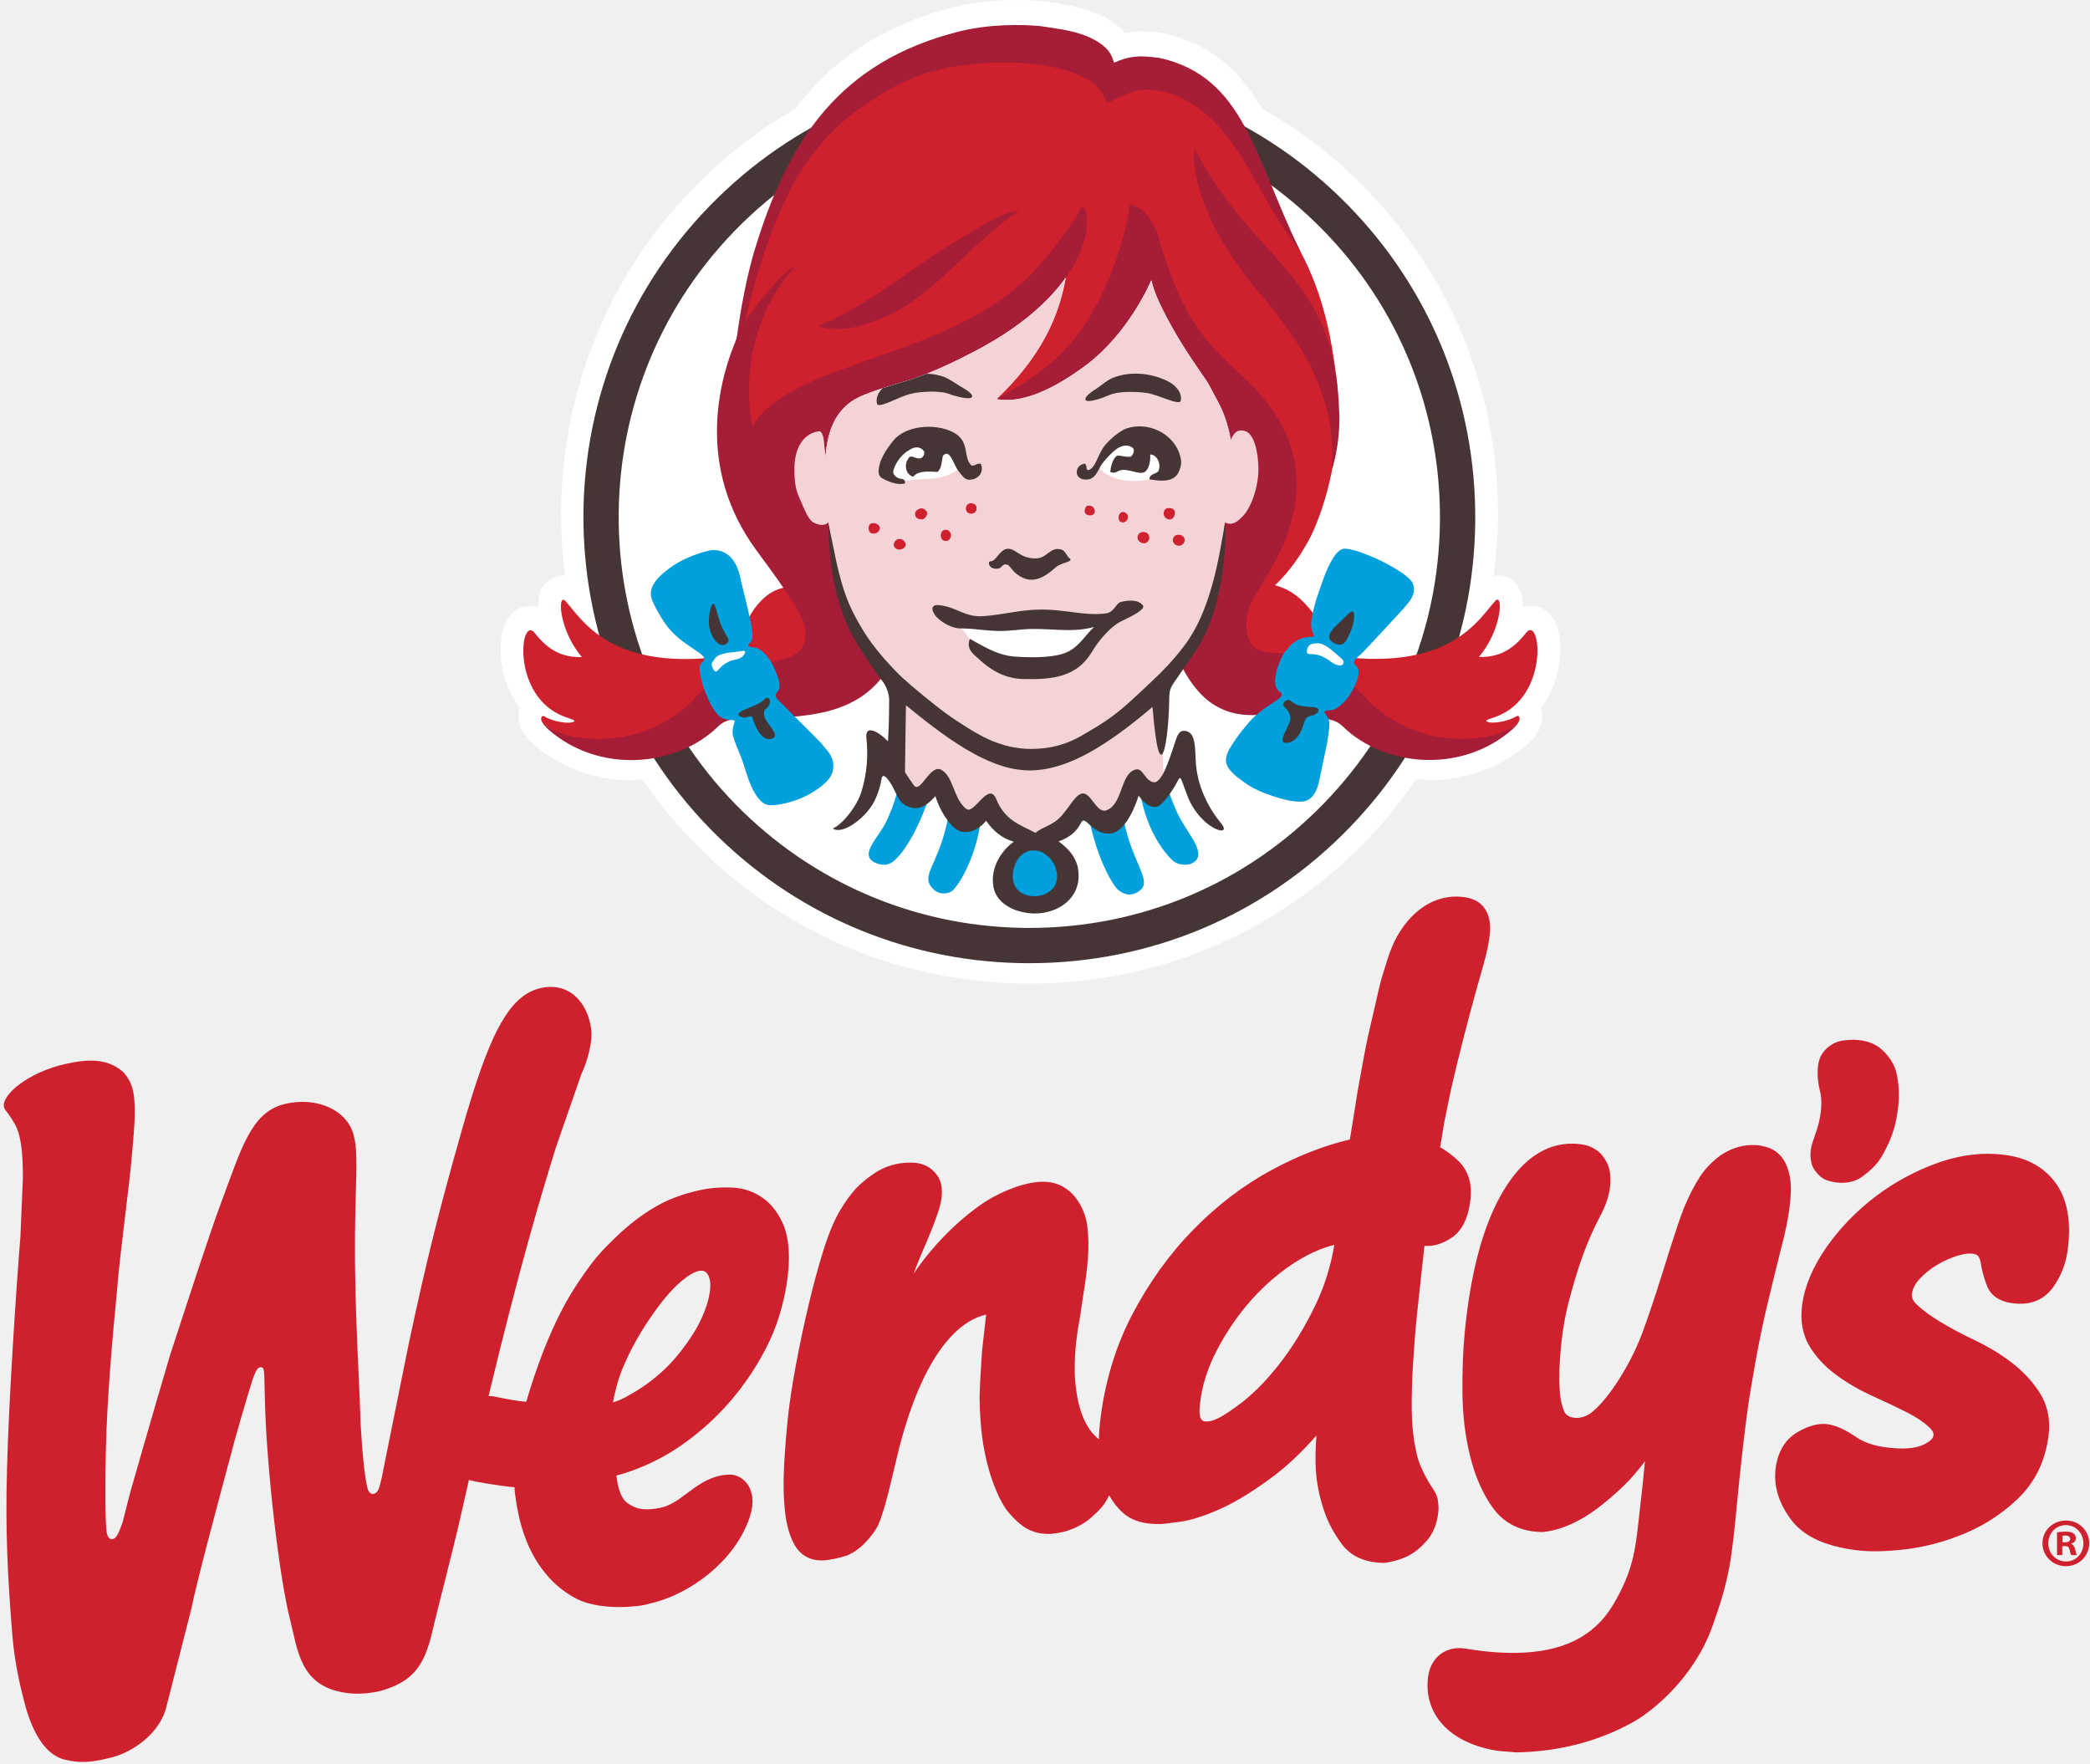
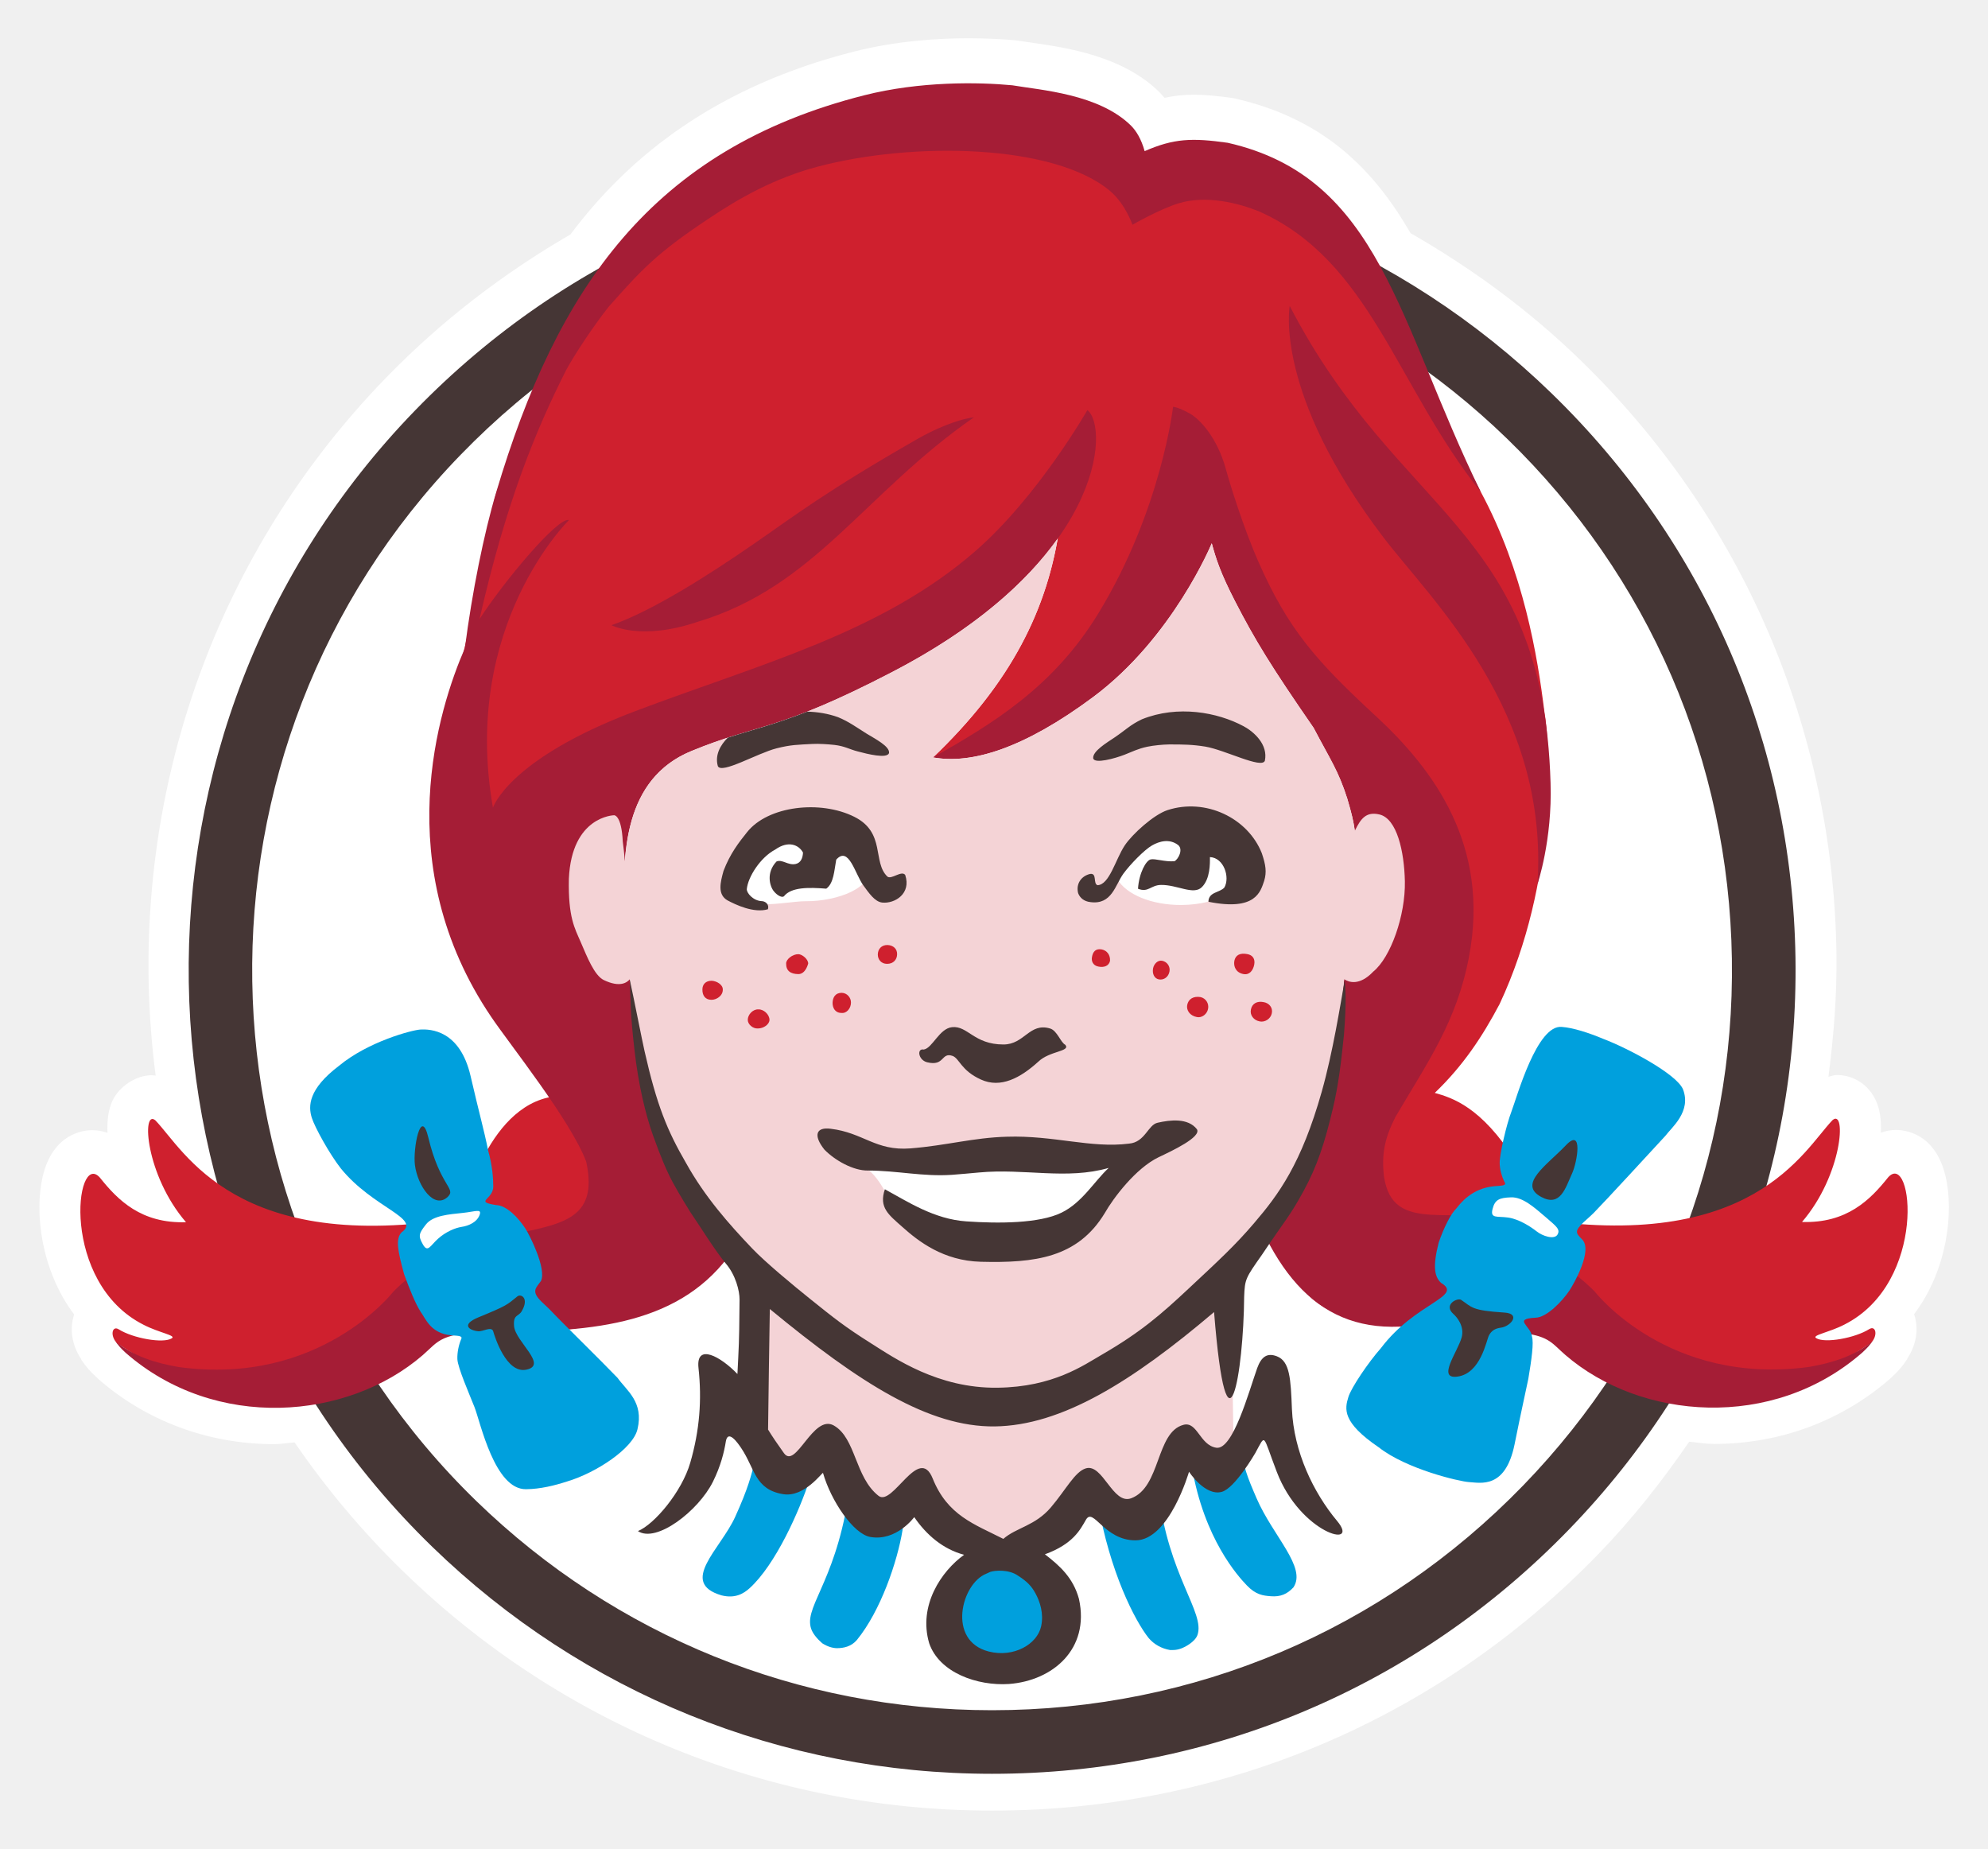
- <svg xmlns="http://www.w3.org/2000/svg" xmlns:xlink="http://www.w3.org/1999/xlink" enable-background="new 0 0 100.813 85.126" height="290.474" viewBox="0 0 100.813 85.126" width="344.265">
+ <svg xmlns="http://www.w3.org/2000/svg" xmlns:xlink="http://www.w3.org/1999/xlink" enable-background="new 0 0 100.813 85.126" height="49.531" viewBox="23.07 -1.024 53.262 49.531" width="53.262">
  <linearGradient id="a">
    <stop offset="0" stop-color="#cf202e" />
    <stop offset="1" stop-color="#cf202e" />
  </linearGradient>
  <radialGradient id="b" cx="49.992" cy="64.166" gradientUnits="userSpaceOnUse" r="38.217" xlink:href="#a" />
  <radialGradient id="c" cx="99.685" cy="74.501" gradientUnits="userSpaceOnUse" r="1.115" xlink:href="#a" />
-   <path d="m63.48 62.959c-.537 1.12-1.149 2.116-1.821 2.961-.668.845-1.358 1.519-2.051 2.005-.603.429-1.108.757-1.522.683-.267-.067-.232-.538-.199-.84.094-.868.371-1.747.826-2.61.46-.884 1.03-1.709 1.692-2.451.672-.738 1.404-1.356 2.175-1.834.606-.375 1.207-.638 1.793-.779-.165 1.001-.466 1.964-.893 2.865m7.233-19.643c-1.734-.275-2.985 1.045-3.534 2.344-.194.456-.25.691-.438 1.278-.187.58-.259 1.017-.403 1.614-.101.429-.258 1.097-.322 1.391-.119.541-.133.625-.285 1.444-.151.812-.25 1.354-.358 2.073-.083.546-.167.998-.25 1.545-1.244.293-2.518.791-3.785 1.479-1.367.739-2.641 1.713-3.787 2.89-1.149 1.175-2.144 2.563-2.954 4.12-.818 1.578-1.336 3.341-1.543 5.241-.025.233-.042.482-.05.742-.162-.139-.319-.292-.446-.481-.243-.363-.417-.78-.535-1.287-.117-.496-.187-1.122-.182-1.613.004-.539.025-.886.063-1.242.044-.408.099-.789.169-1.14.04-.228.069-.437.097-.643.019-.135.036-.268.059-.398.247-1.52.357-2.539.206-3.576-.099-.687-.654-2.007-2.045-2.051-.108-.004-.222 0-.342.012-.935.089-2.031.601-2.702 1.067-.891.622-1.728 1.396-2.485 2.301-.322.383-.578.73-.789 1.056.135-.409.311-.817.483-1.215.108-.245.213-.488.308-.734l.035-.088c.229-.576.464-1.17.518-1.649.045-.431-.022-.782-.202-1.042-.148-.213-.333-.375-.557-.484-.215-.096-.434-.145-.65-.146-.152-.003-.286-.001-.377.007-.537.047-1.017.213-1.425.483-.357.232-.661.482-.941.772-.278.321-.519.651-.709.978-.297.475-.573 1.126-.844 1.987-.251.8-.492 1.692-.718 2.65-.221.926-.423 1.882-.603 2.843-.177.948-.306 1.783-.382 2.476-.091.852-.157 1.678-.197 2.458-.043.811-.027 1.549.044 2.19.077.683.242 1.239.492 1.655.314.517.828.756 1.493.689l.032-.004c.125-.016.556-.078.959-.218.373-.13.94-.534 1.42-1.286.276-.431.558-1.565.897-3.003.079-.331.151-.634.211-.875 1.328-5.18 3.254-6.267 4.206-6.466-.065.585-.133 1.17-.198 1.752-.046.764-.101 1.441-.118 2.243.022 1.521.172 2.389.357 3.142.209.861.599 1.9 1.071 2.444.557.638 1.095 1.056 2.063.999l.015-.001.009-.001c.421-.059.635-.095 1.087-.284.461-.22.675-.381 1.075-.766.286-.277.459-.544.578-.809.176.32.398.608.671.852.426.382 1.038.561 1.816.535l.053-.002c.088-.005.274-.025.877-.106.549-.074 1.217-.291 1.99-.64.754-.343 1.615-.876 2.56-1.586.661-.499 1.346-1.15 2.037-1.936-.068 1.104-.123 2.153.36 3.597.198.595.456 1.081.856 1.63.449.604 1.131.912 2.036.919h.007l.104-.008c.432-.071.789-.183 1.089-.341.307-.163.597-.4.862-.702.32-.365.51-.836.572-1.403.018-.17.009-.366-.029-.601-.039-.226-.153-.402-.273-.586-.05-.072-.101-.15-.153-.236-.299-.524-.489-.957-.576-1.325-.227-.959-.285-1.765-.242-3.316.02-.74.078-1.553.138-2.325.058-.758.144-1.533.233-2.354.058-.532.117-1.067.175-1.6.02-.192.038-.357.057-.501l.109.001c.399.006.816-.132 1.231-.416.489-.341.786-.96.882-1.84.081-.752-.105-1.363-.552-1.818-.276-.271-.583-.504-.913-.695.049-.285.096-.552.131-.799.049-.315.101-.589.153-.818.034-.158.066-.317.098-.477.027-.136.051-.273.08-.404.006-.028.552-2.568 1.64-6.352.177-.615.258-1.085.301-1.482.062-.581-.079-1.556-1.171-1.728m15.616 13.333c.088.352.105.786.053 1.323-.048.501-.144 1.06-.285 1.668-.006.024-.783 3.073-1.091 4.532-.244 1.163-.394 2.069-.571 3.121l-.011.067c-.169 1.028-.431 3.307-.584 4.917-.299 3.11-.369 3.849-1.223 6.246-.873 2.448-2.867 4.072-3.8 4.593-1.686.942-3.586 1.433-5.65 1.475h-.017l-.016-.003c-.097-.011-.209-.019-.327-.026-.222-.015-.477-.033-.721-.077-2.169-.389-3.42-1.765-3.186-3.547.123-.932.85-1.501 1.786-1.36.878.147 1.69.218 2.424.21 2.25-.025 3.794-.77 4.718-2.319.963-1.613 1.08-2.673 1.242-4.141.021-.189.043-.387.066-.592.091-.757.16-1.46.232-2.196-.364.482-.719.889-1.062 1.216-.695.661-1.333 1.167-1.901 1.504-.679.398-1.344.632-1.973.695h-.021-.022c-1.035-.023-1.833-.422-2.376-1.188-.477-.663-.844-1.498-1.087-2.485-.237-.962-.361-1.991-.369-3.065-.011-1.044.027-2.021.112-2.908.264-2.752.833-4.945 1.686-6.51.946-1.744 2.15-2.626 3.574-2.593.076 0 .184.012.387.034.258.036.481.122.678.256.218.139.394.346.538.631.149.299.199.667.155 1.123-.044.463-.217.972-.532 1.553-.283.54-.55 1.148-.791 1.809-.206.566-.414 1.248-.621 2.02-.208.755-.354 1.567-.433 2.416-.016.135-.039.431-.064.907-.026.383-.022.78.012 1.222.029.378.102.702.215.962.061.152.26.256.322.269.084.019.175.037.289.037.2-.001.405-.065.609-.194.156-.098.535-.423.981-1.024.313-.423.913-1.308 1.408-2.481.231-.549.528-1.445.842-2.395.352-1.069.972-3.166 1.328-4.046.23-.561.482-1.054.773-1.508.262-.408.693-.83 1.028-1.05.502-.332 1.058-.504 1.679-.472.143.008.293.042.49.091.265.07.496.212.687.422.185.196.325.478.42.861m1.089-.453c-.06-.25-.105-.561.017-.979.053-.187.228-.622.33-1.031.122-.538.171-1.077.039-1.578-.115-.442-.143-1.085-.02-1.451.188-.557.704-.855 1.07-.917.556-.094 1.108-.058 1.578.173.512.251.946.861 1.056 1.303.233.931.128 1.676.019 2.271-.126.71-.422 1.357-.741 1.888-.225.377-.603.705-.927.937-.397.285-1.05.394-1.737.143-.314-.115-.625-.529-.684-.759m11.425 13.166c-.165 1.192-.651 2.182-1.439 2.949-.735.714-1.593 1.282-2.543 1.689-.938.398-1.902.66-2.867.781-.872.106-1.634.13-2.262.068-.058-.004-.115-.013-.169-.02-1.519-.194-2.552-.676-3.155-1.49-.601-.811-.844-1.651-.726-2.501.14-1.007.667-1.496 1.085-1.728.508-.283.948-.404 1.345-.37l.046.006c.397.046.856.25 1.399.62.366.254.855.422 1.453.501.808.103 1.421.061 1.814-.136.286-.135.451-.286.469-.425.01-.062.028-.188-.191-.396-.266-.254-.63-.501-1.081-.73-.478-.24-1.001-.49-1.605-.764-.62-.276-1.195-.603-1.709-.97-.557-.392-1.008-.855-1.343-1.373-.381-.599-.516-1.306-.405-2.104.127-.913.53-1.854 1.193-2.795.632-.895 1.417-1.707 2.335-2.409.913-.694 1.931-1.246 3.027-1.636 1.132-.4 2.256-.525 3.338-.364 1.043.154 1.847.629 2.387 1.404.538.783.716 1.863.53 3.206-.09.648-.325 1.24-.699 1.763-.316.438-.917.936-2.023.761-.751-.112-1.051-.518-1.172-.842-.106-.265-.191-.553-.254-.853-.043-.197-.055-.453-.183-.587-.078-.068-.229-.12-.417-.105 0 0-.171-.01-.543.097-.328.1-.656.244-.97.426-.326.188-.624.425-.88.699-.205.22-.328.45-.367.684-.019.113-.03.307.211.54.299.283.683.568 1.148.847.466.286 1.003.572 1.64.875.67.319 1.275.683 1.793 1.082.557.422 1.013.913 1.36 1.453.397.62.543 1.343.43 2.147m-65.415-4.987c-.516.802-1.033 1.424-1.582 1.903-.612.537-1.07.826-1.655 1.148-.255.14-.464.22-.641.268.087-.479.248-1.121.471-1.654.331-.793.756-1.574 1.26-2.322.598-.882 1.082-1.459 1.574-1.874.343-.289.643-.462.869-.5.502-.086.527.563.526.694-.004.783-.445 1.746-.822 2.337m3.328-6.568c-.406-.277-.861-.438-1.353-.476-.42-.028-.933-.007-1.313.055l-.029.004c-.817.138-1.671.426-2.276.761-.621.338-1.227.773-1.8 1.295-.483.441-1.041.977-1.517 1.612-.31.414-.901 1.246-1.38 2.171-.648 1.247-1.212 2.699-1.721 4.431-.319 0-1.015-.142-1.334-.205-.226-.045-.304-.059-.353-.061l-.135-.003c1.477-6.142 2.506-9.618 3.259-12.028.408-1.176.818-2.351 1.226-3.527.321-.667.513-1.578.483-1.999-.083-1.232-.933-2.476-2.444-2.142-1.604.355-2.547 2.398-3.824 6.896-1.075 3.788-1.685 6.2-2.557 10.294-.378 1.865-.755 3.73-1.129 5.595-.057.28-.113.561-.168.84-.127.58-.194.747-.4.793-.103.023-.232-.048-.291-.285-.134-.521-.244-1.6-.325-2.986-.101-3.187-.366-6.491-.251-10.671.066-2.389.062-2.773-.093-3.385-.302-1.183-1.768-1.887-3.367-1.483-1.599.406-2.068 2.202-2.99 4.649-.622 1.66-1.566 4.606-2.504 7.466-.879 2.962-1.913 6.589-1.913 6.589-.066.251-.128.502-.194.753-.063.25-.127.5-.19.751-.229.614-.309.736-.462.779-.154.043-.241-.084-.288-.27-.097-.372-.082-2.749-.052-4.002.059-2.554.308-5.329.547-7.809.136-1.79.595-4.92.733-6.711.048-.54.096-1.107.109-1.491.03-1.141-.047-1.691-.546-2.255-.779-.687-1.729-.635-2.826-.385-1.765.401-3.087 1.494-2.93 2.095.024.09.116.177.207.309.268.388.407.607.515.999.126.461.188 1.1.185 2.13-.039.924-.077 1.85-.117 2.775-.222 2.79-.558 7.817-.649 11.255-.079 2.969.022 5.031.255 7.967.119 1.476.431 2.682.6 3.33.299 1.161.888 2.449 1.908 2.707.758.192 1.342.148 2.338-.114.917-.239 2.304-1.114 2.61-2.494.39-1.537.781-3.072 1.173-4.61.348-1.641 1.137-4.547 1.808-7.07.387-1.501.891-3.181 1.162-4.052.161-.441.24-.56.343-.586.104-.027.166.007.19.103.013.047.027.117.031.28.004.103.007.207.011.311.008.314.015.629.022.945.076 3.086.667 8.395 1.222 10.568.362 1.42.466 3.175 2.656 3.497 1.011.152 1.851-.134 1.851-.134 1.615-.491 2.035-1.422 2.396-3.009.236-1.006.966-3.775 1.366-5.557.121-.54.239-1.06.356-1.571.296.095 1.64.305 2.201.352.007.17.015.259.033.368.015.105.029.195.041.284.02.136.036.262.066.399.038.18.077.359.116.536.234.933.597 1.729 1.077 2.365.465.621.948 1.04 1.616 1.407.633.345 1.717.497 2.745.391.145-.006.279-.017.419-.042l.081-.015c.071-.014.139-.028.21-.041l.002-.01c.153-.033.339-.08.483-.121 1.614-.465 3.691-1.898 4.44-4 .292-.827.129-1.345-.059-1.634-.206-.314-.546-.506-.889-.499-.116.003-.229.014-.341.032-.702.113-1.234.511-1.703.862-.423.318-.821.618-1.321.714-.567.108-.954.095-1.282-.068-.365-.179-.489-.313-.638-.686-.089-.223-.137-.476-.178-.807.916-.235 1.976-.702 2.829-1.255.975-.634 1.865-1.408 2.642-2.3.773-.894 1.42-1.88 1.923-2.941.482-1.015.833-2.36.915-3.512.064-.883-.029-1.615-.278-2.173-.255-.551-.59-.97-.991-1.24" fill="url(#b)" />
-   <path d="m99.521 74.45h.121c.14 0 .254-.048.254-.16 0-.102-.074-.167-.234-.167-.068 0-.116.006-.141.012zm-.007.617h-.254v-1.1c.1-.013.241-.033.422-.033.207 0 .3.033.374.088.068.047.115.127.115.234 0 .134-.101.22-.228.261v.014c.107.033.16.12.194.267.034.168.06.227.08.269h-.268c-.033-.042-.053-.135-.087-.269-.02-.113-.087-.167-.227-.167h-.121v.436zm.168-1.448c-.476 0-.845.395-.845.877 0 .489.369.878.857.878.477.007.839-.389.839-.87 0-.49-.362-.885-.845-.885zm.012-.22c.624 0 1.119.482 1.119 1.097 0 .617-.495 1.106-1.125 1.106s-1.132-.489-1.132-1.106c0-.615.502-1.097 1.132-1.097z" fill="url(#c)" />
  <path d="m74.352 34.182c.888-1.176 1.072-2.732.841-3.702-.273-1.143-1.081-1.233-1.324-1.233-.138 0-.275.024-.408.074.015-.333-.024-.629-.132-.86-.193-.424-.594-.686-1.047-.686-.069 0-.149.029-.225.047.142-1.091.231-2.192.215-3.312-.092-6.042-2.531-11.688-6.869-15.895-1.379-1.338-2.912-2.459-4.541-3.392-1.008-1.74-2.351-3.078-4.741-3.617-.868-.122-1.313-.123-1.851-.009l-.135-.15c-.988-.977-2.501-1.195-3.406-1.325l-.431-.064c-.348-.032-.785-.057-1.279-.057-.756 0-1.902.061-3.06.355-3.616.916-5.974 2.723-7.606 4.901-1.79 1.037-3.46 2.313-4.945 3.843-4.994 5.146-7.028 12.075-6.168 18.69l-.111-.009c-.418 0-.873.308-1.048.687-.105.231-.147.525-.131.856-.13-.046-.268-.071-.41-.071-.24 0-1.05.089-1.324 1.232-.23.972-.045 2.53.841 3.706-.131.389-.058.822.182 1.184l.012.031c.114.173.241.319.458.517 1.283 1.123 2.951 1.741 4.7 1.741.188 0 .37-.034.554-.047.843 1.231 1.82 2.399 2.933 3.479 4.247 4.118 9.843 6.385 15.755 6.385 6.175 0 11.94-2.439 16.239-6.869.91-.94 1.711-1.956 2.437-3.014.226.023.447.06.675.06 1.749 0 3.417-.617 4.717-1.756.204-.186.333-.335.446-.513l.01-.027c.237-.362.31-.793.177-1.18" fill="#fff" />
  <path d="m70.367 25.012c0 11.391-9.235 20.627-20.626 20.627-11.392 0-20.626-9.236-20.626-20.627 0-11.392 9.234-20.626 20.626-20.626 11.391 0 20.626 9.234 20.626 20.626" fill="#fff" />
  <path d="m49.645 5.135c-5.41 0-10.466 2.138-14.232 6.023-7.613 7.845-7.421 20.424.427 28.038 3.722 3.608 8.625 5.596 13.808 5.596 5.411 0 10.464-2.139 14.229-6.02 3.688-3.802 5.674-8.813 5.593-14.11s-2.218-10.244-6.019-13.93c-3.722-3.61-8.625-5.597-13.806-5.597m.003 41.36c-5.628 0-10.952-2.159-14.993-6.077-8.522-8.269-8.73-21.927-.464-30.447 4.09-4.216 9.579-6.539 15.454-6.539 5.627 0 10.95 2.158 14.991 6.078 4.127 4.003 6.449 9.374 6.538 15.126.087 5.752-2.071 11.193-6.075 15.321-4.088 4.216-9.576 6.538-15.451 6.538" fill="#453635" />
  <path d="m73.149 34.583c-.382.24-1.191.385-1.421.241-.126-.08.34-.148.756-.363 2.238-1.131 1.835-4.686 1.172-3.944-.479.602-1.107 1.234-2.307 1.195 1.087-1.266 1.194-3.044.819-2.73-.782.811-2.146 3.585-8.114 2.625.165-.211.343-.414.538-.606-.305-.182-.612-.472-.925-.935-.911-1.439-1.69-1.681-2.157-1.812.763-.732 1.274-1.506 1.737-2.38 1.545-3.302 1.367-6.893 1.199-7.839-.18-1.461-.553-3.746-1.701-5.878-1.302-2.426-2.573-6.855-6.947-8.343-.892-.046-1.358.001-2.14.344-.078-.154-.815-.763-.895-.902-.463-.419-1.827-.792-2.437-.993-1.256-.022-2.362-.335-3.748.04-5.868 1.586-8.485 4.517-10.219 9.906-.145.447-.346 1.903-.37 2.347.053-.151-1.908 5.797-.605 9.059.239.274.262.796.506 1.067.617 1.442 1.604 2.329 2.197 3.652-1.925.079-2.6 3.019-2.656 3.266-6.04 1-7.411-1.797-8.198-2.61-.374-.318-.268 1.463.82 2.728-1.2.04-1.828-.593-2.307-1.195-.664-.743-1.068 2.814 1.171 3.943.416.216.884.284.755.363-.228.144-1.038 0-1.421-.241-.178-.11-.24.173-.045.373 5.761 3.826 8.414-.383 9.292-.504 3.177.913 8.811-1.33 6.31-3.267-.68-1.062-1.705-2.885-1.743-4.988-.141-1.181-.004-1.546-1.301-1.438.459-1.434.932-2.691.456-4.871-.086.03-.175.11-.24.172 2.561-2.499 7.609-2.798 10.37-5.527.359-.623 1.773-.831 2.112-1.477-.315 2.245-1.316 4.22-3.395 6.206 0 0 1.463.003 2.625-.826 1.983-1.413 2.911-3.134 4.278-4.618.007-.073.385-.409.369-.5.225.113.662.474.808.699 1.615 2.499.302 1.887 2.09 4.16.104.12.298.638.397.763.391.733.575 1.184 1.073 1.86.64.442.514 1.189.89 2.465-.112 1.583-.437 2.816-1.491 3.52-.057 1.377-1.221 4.577-1.221 4.577.105.317-1.222 2.432 1.91 3.069.821.168 2.062.003 3.118-.184.084-.681.313-1.326.655-1.924-.026.193-.045.389-.045.586 0 .546.102 1.069.285 1.563l.096-.027c.878.121 3.531 4.332 9.292.505.194-.2.133-.484-.047-.372" fill="#cf202e" />
  <path d="m56.738 39.119c-.239-.554-.4-.927-.39-1.417-.031-.077-.118-.15-.233-.203l.009.57-1.005-.413c-.097.137-.149.332-.118.61.328 1.936 1.237 2.935 1.472 3.18.242.253.432.276.643.292.263.022.443-.06.607-.237.362-.536-.545-1.369-.985-2.382" fill="#00a0dd" />
  <path d="m46.336 39.758-.545-.631c-.376 2.329-1.238 2.944-.967 3.537.087.184.284.34.284.34.136.084.262.122.382.126.189-.001.387-.045.536-.218.64-.784 1.084-2.095 1.224-2.941.03-.18.032-.363.011-.538z" fill="#00a0dd" />
  <path d="m44.465 38.648-.891-.213-.109-.543c-.068.075-.128.162-.179.263-.093.355-.167.681-.518 1.454-.387.861-1.525 1.763-.367 2.106.373.093.598-.054.75-.19.696-.63 1.333-2.059 1.615-2.924.049-.157.082-.32.107-.488z" fill="#00a0dd" />
  <path d="m53.539 39.792-1.055-.56c.318 1.848.986 3.156 1.361 3.627.147.172.346.281.572.32.148.006.254-.013.384-.079 0 0 .28-.13.35-.32.215-.601-.787-1.594-1.044-3.846z" fill="#00a0dd" />
  <path d="m49.329 43.398c1.107.279 2.095-.574 2.116-.865.014-.229-.56-1.149-.774-1.353-.13-.126-.592-.447-1.203-.236-.337.114-.996.785-.983 1.411.008.511.844 1.043.844 1.043" fill="#00a0dd" />
  <path d="m41.758 15.635c3.141-.942 4.453-3.427 7.405-5.48-.491.066-1.095.342-1.507.577-2.492 1.427-3.277 2.047-4.439 2.848-1.168.805-2.674 1.766-3.764 2.144 0 0 .779.427 2.305-.089m14.204-12.834c-.957-.134-1.441-.118-2.225.224-.089-.321-.222-.538-.362-.68-.86-.853-2.42-.954-3.183-1.084-.901-.086-2.471-.112-3.969.268-5.695 1.444-8.237 5.185-9.858 10.631-.329 1.101-.648 2.685-.84 4.179-.705 1.62-2.043 5.814.704 9.877.493.733 2.121 2.762 2.545 3.875.589 2.683-2.791 1.08-5.167 3.489 0 0-1.955 2.535-5.743 2.019-.646-.109-1.227-.3-1.691-.679.057.089.126.169.265.298 2.404 2.102 5.943 1.802 7.956.063.442-.381.455-.621 1.963-.623 2.624-.003 4.985-.193 6.356-2.197-1.066-1.39-1.547-1.878-1.961-2.736-.001-.435-.133-1-.475-1.724-.218-2.712-.502-3.067-.457-4.426-.108-1.734-.027-3.737 1.772-4.478 1.808-.745 2.291-.513 5.372-2.112 5.688-2.951 5.827-6.569 5.239-7.023 0 0-1.323 2.321-3.009 3.785-2.519 2.185-5.723 3.003-9.107 4.281-3.402 1.285-3.81 2.585-3.81 2.585-.86-4.878 2.037-7.704 2.037-7.704-.289-.099-1.749 1.649-2.397 2.652.724-3.175 1.526-5.103 2.331-6.689.211-.388.693-1.122 1.124-1.672.905-1.022 1.299-1.442 2.657-2.349.85-.571 1.79-1.103 2.951-1.411 2.533-.67 6.328-.616 7.835.656.409.347.595.901.595.901s.73-.421 1.247-.577c.734-.222 1.598-.003 2.142.218 2.989 1.325 3.685 4.692 5.945 7.519-2.23-4.561-2.689-8.427-6.782-9.356m4.172 10.57c1.288 1.69 4.439 4.641 4.127 9.293 0 0 .402-1.18.351-2.716-.201-6.858-4.061-7.123-6.988-12.775 0 0-.442 2.321 2.51 6.198m13.096 21.542c-.058.09-.127.17-.266.298-2.404 2.104-5.943 1.803-7.956.063-.337-.29-.424-.497-1.111-.581-.241-.554-.373-1.154-.373-1.779 0-.199.017-.396.045-.591-.276.482-.477.995-.588 1.532-.082.004-.166.131-.251.155-2.874 1.114-4.611.366-5.747-1.887.1-.147.703-.929.78-1.076.232-.505.934-2.018 1.123-4.071.326-2.732.313-3.36.413-4.031.151-1.303.147-1.637-.132-2.569-.245-.765-.447-1.03-.903-1.9-1.138-1.647-1.57-2.351-2.109-3.4-.386-.752-.503-1.115-.62-1.545 0 0-1.041 2.535-3.187 4.126-1.835 1.363-3.244 1.801-4.28 1.61 1.584-.897 3.219-1.878 4.423-3.85 1.689-2.76 2.007-5.541 2.007-5.541s.111-.009.453.18c.256.145.729.631.965 1.496.089.327.448 1.521.885 2.509.787 1.776 1.534 2.625 3.129 4.097 1.552 1.435 3.066 3.468 2.496 6.456-.332 1.74-1.112 2.822-1.972 4.288-.282.559-.374.981-.305 1.589.239 1.599 1.825.732 3.819 1.222-.139.185-.265.377-.379.573.738.227 1.514.587 2.205 1.288 0 0 1.955 2.536 5.745 2.021.646-.111 1.228-.303 1.691-.682" fill="#a51d36" />
  <path d="m60.027 20.795c-.35-.081-.496.101-.659.438-.034-.257-.1-.516-.2-.857-.245-.766-.447-1.031-.903-1.901-1.138-1.646-1.571-2.351-2.11-3.4-.385-.751-.503-1.115-.62-1.544 0 0-1.041 2.534-3.187 4.126-1.835 1.362-3.244 1.801-4.28 1.609 1.972-1.883 2.972-3.758 3.339-5.862-.812 1.139-2.191 2.412-4.443 3.58-3.081 1.599-3.564 1.367-5.372 2.113-1.282.527-1.689 1.695-1.78 2.95-.017-.198-.037-.378-.057-.527-.034-.715-.231-.704-.231-.704s-1.138.017-1.213 1.702c-.022 1.04.162 1.333.314 1.688.172.399.367.901.621 1.025.435.209.625.066.695-.02l.024.144.025.151c.011.073.021.149.035.23.358 2.276.693 3.646 1.275 4.515.045.113.095.23.149.347.125.217.247.415.36.592.38.294.57.596.611.892l.072.093c.071.091.144.185.222.287l-.02.026c.058.053.115.108.176.156.232.259.473.472.694.654l-.135 4.415.145.722.891.213.428-.562 1.444 1.672 1.252-.44s.303.125.559.349c.254.224 1.833.924 1.833.924l.729-.284.926-.694.374-.632 1.53.811 1.453-2.188 1.131.464-.077-4.999c.143-.152.28-.303.41-.454.434-.5.94-1.03 1.32-1.597l.046-.102.013-.028.043-.098.027-.06.039-.088.036-.089.036-.084.044-.109.033-.084.05-.129.032-.084.054-.147.03-.085c.018-.053.038-.109.055-.164l.03-.088c.018-.057.038-.117.056-.175l.029-.095c.018-.061.036-.126.055-.19l.027-.097c.018-.065.035-.133.052-.199l.028-.106c.017-.067.032-.137.049-.205l.025-.113c.016-.071.029-.144.044-.216l.024-.12c.014-.074.027-.151.039-.227l.021-.122c.014-.084.025-.17.037-.256l.015-.107c.016-.122.03-.248.04-.376.088-.724.15-1.298.196-1.767.123.081.407.188.781-.204.467-.38.864-1.504.846-2.418-.017-.802-.212-1.681-.682-1.791" fill="#f4d3d6" />
  <path d="m36.286 30.765c-.001-.23-.025-.565-.136-.96-.118-.585-.236-.98-.473-2.006-.284-1.22-1.066-1.261-1.356-1.241-.226.017-1.389.323-2.171.972-.816.62-.828 1.073-.725 1.395.082.256.475.97.779 1.356.866 1.064 2.165 1.331 1.624 1.709-.157.171-.114.463.07 1.125.15.408.294.769.44 1.001.142.195.269.581.822.633.14.012.308.003.27.091-.071.163-.113.373-.106.547.01.228.321.937.459 1.286.16.407.538 2.214 1.384 2.198.384-.004.765-.1 1.096-.207.783-.234 1.765-.883 1.886-1.398.176-.732-.292-1.037-.535-1.379-.462-.482-1.488-1.482-1.782-1.795-.068-.074-.153-.145-.256-.247-.287-.283-.142-.367-.013-.552.156-.32-.3-1.225-.416-1.403-.188-.29-.505-.625-.788-.631-.593-.096-.076-.142-.073-.494" fill="#00a0dd" />
  <path d="m35.882 34.269c.786-.323.764-.333 1.053-.566.092-.072.322.049.109.406-.09.145-.229.077-.201.398.04.414.919 1.043.326 1.162-.537.109-.845-.887-.886-1.03-.045-.14-.282.014-.399.001-.254-.025-.462-.18-.002-.371" fill="#453635" />
  <path d="m34.187 30.19c.074.562.517 1.199.882.846.231-.223-.212-.284-.523-1.585-.201-.845-.417.305-.359.739" fill="#453635" />
  <path d="m35.46 31.47c-.359.038-.791.068-.978.308-.186.238-.215.302-.083.533.131.234.195.04.403-.147.209-.189.463-.294.633-.32.19-.028.422-.127.489-.334.05-.16-.127-.074-.464-.04" fill="#fff" />
  <path d="m64.204 34.277c.301-.001.722-.442.913-.727.117-.179.641-1.085.336-1.376-.164-.165-.206-.215.045-.456.107-.099.194-.171.265-.243.305-.309 1.615-1.734 1.925-2.07.167-.226.705-.65.471-1.251-.179-.41-1.462-1.092-2.141-1.35-.379-.159-.805-.296-1.099-.317-.669-.079-1.205 1.874-1.357 2.273-.133.344-.316 1.143-.313 1.368 0 .169.056.375.139.532.049.087-.134.08-.285.094-.6.056-.899.451-1.013.593-.143.133-.337.515-.475.917-.165.649-.112.915.064 1.08.612.367-.689.524-1.612 1.748-.333.376-.796 1.058-.872 1.311-.096.314-.177.673.814 1.346.744.586 2.167.916 2.415.931.314.018.977.192 1.223-1.006.203-1.007.277-1.308.369-1.757.092-.542.147-.969.099-1.131-.025-.291-.522-.476.089-.509" fill="#00a0dd" />
  <path d="m63.375 34.139c-.892-.057-.863-.142-1.16-.341-.098-.063-.483.13-.207.378.095.083.302.328.223.627-.106.386-.673 1.125-.118 1.052.631-.081.779-.974.849-1.105.071-.134.178-.188.316-.206.266-.032.55-.377.097-.405" fill="#453635" />
  <path d="m65.19 30.409c-.178.387-.31.908-.825.634-.647-.344.162-.862.658-1.386.464-.49.305.449.167.752" fill="#453635" />
  <path d="m64.481 31.582c-.306-.261-.613-.54-.926-.53-.315.011-.434.059-.498.317-.063.258.123.183.415.224.293.04.611.248.762.367.165.133.48.232.564.09.082-.141-.032-.222-.317-.468" fill="#fff" />
  <path d="m46.968 31.279s-.439-1.081-.889-1.051c.793-.008 1.833.159 2.619.098.124-.007.374-.107.497-.117 1.226-.128 2.669.223 3.795-.113-.384.365-.62 1.247-1.175 1.524-.596.298-1.976.384-2.835.333-.869-.049-1.404-.354-2.012-.674" fill="#fff" />
  <g fill="#cf202e">
    <path d="m41.889 25.481c0-.131.086-.231.245-.231.13.004.303.1.301.234.006.17-.175.281-.308.276-.157-.001-.242-.11-.238-.279" />
    <path d="m43.104 26.297c0-.139.134-.285.279-.28.147-.009.303.138.303.281-.002.122-.16.23-.309.23-.136.01-.274-.111-.273-.231" />
    <path d="m44.132 24.783c.001-.109.169-.246.328-.245.101.002.265.133.263.253-.058.197-.156.281-.264.281-.209-.004-.331-.086-.327-.289" />
    <path d="m45.376 25.842c.005-.144.071-.269.245-.269.142.003.25.127.248.262 0 .149-.112.293-.254.277-.172-0-.239-.135-.239-.27" />
    <path d="m46.588 24.546c.002-.143.095-.254.257-.254.166.006.264.111.26.248-.001.141-.099.257-.268.257-.161.001-.25-.121-.249-.251" />
    <path d="m52.326 24.616c.024-.149.102-.235.265-.205.14.032.226.146.219.304-.028.136-.159.187-.311.155-.149-.027-.194-.151-.173-.254" />
    <path d="m53.963 24.917c.024-.12.125-.223.24-.203.143.027.225.16.199.289-.025.14-.145.237-.287.21-.121-.025-.179-.154-.152-.296" />
    <path d="m56.141 24.715c.03-.146.143-.218.343-.18.154.027.217.134.189.283-.031.157-.129.283-.287.253-.201-.037-.273-.198-.245-.356" />
    <path d="m54.877 25.901c.032-.168.171-.243.356-.214.143.031.233.172.203.317-.027.138-.162.246-.297.219-.194-.036-.287-.184-.262-.322" />
    <path d="m56.584 26.021c.031-.163.169-.232.332-.2.152.021.261.146.228.3-.028.145-.18.246-.32.219-.167-.03-.272-.17-.24-.319" />
  </g>
  <path d="m44.622 21.279c-.806.227-1.408.847-1.651 1.468-.002.18.448.366.461.437.216.061.955-.069 1.217-.065.88.009 1.879-.396 1.627-.899 0-0-.847-1.167-1.654-.941" fill="#fff" />
  <path d="m56.028 22.792c.223-.356-.766-1.684-1.396-1.621-.631.064-1.102.3-1.601 1.072l-.017.298c.237.397.909.682 1.702.679.255-.001.5-.032.719-.086.013-.248.374.016.593-.342" fill="#fff" />
  <path d="m49.56 43.219c.672.171 1.301-.197 1.404-.676.074-.344-.032-.659-.148-.874-.113-.209-.232-.328-.476-.484-.244-.172-.62-.139-.739-.099l-.107.049c-.665.259-1.062 1.796.066 2.084m-5.865-9.175c-.019.964-.028 1.923-.047 3.23.105.172.241.374.425.631.32.445.78-1.054 1.336-.741.594.338.563 1.387 1.199 1.885.378.297 1.08-1.385 1.45-.466.4.995 1.116 1.223 1.893 1.619.346-.305.854-.347 1.278-.849.399-.469.637-.949.931-1.04.455-.14.722.98 1.213.802.801-.294.66-1.769 1.402-1.968.376-.102.437.545.882.613.444.067.867-1.487 1.095-2.132.116-.32.278-.413.527-.318.35.133.372.605.404 1.417.049 1.14.574 2.233 1.21 2.994.636.763-.981.34-1.614-1.31-.395-1.026-.286-1.036-.579-.506 0 0-.545.943-.897 1.037-.449.122-.877-.539-.877-.539s-.527 1.834-1.431 1.838c-.847.003-1.131-.901-1.331-.551-.151.261-.338.648-1.099.925.407.313.76.634.913 1.198v.001c.293 1.34-.703 2.187-1.874 2.275-.845.057-1.869-.3-2.14-1.093-.297-1.011.328-1.932.936-2.368-.561-.148-1.009-.531-1.336-1.009 0 0-.477.656-1.179.531-.449-.08-1.05-.961-1.265-1.714-.011-.034-.495.662-1.067.568-.764-.125-.755-.686-1.125-1.235-.081-.122-.355-.519-.412-.176-.043.275-.136.658-.347 1.081-.39.78-1.515 1.648-2.008 1.319.44-.179 1.176-1.051 1.402-1.831.252-.87.314-1.687.221-2.538-.074-.679.598-.305 1.043.161l.022-.44c.027-.486.031-1.032.035-1.554.002-.229-.104-.661-.372-.97-.278-.332-.705-1.022-.947-1.374 0 0-.285-.453-.467-.79-.165-.309-.319-.665-.543-1.294-.183-.523-.38-1.302-.488-2.275-.115-1-.095-1.23-.125-1.87.132.606.326 1.607.398 1.924.329 1.448.604 2.117 1.111 2.992.508.913 1.155 1.64 1.766 2.282.359.377 1.101.991 1.572 1.369.632.507.912.733 1.624 1.182.631.398 1.79 1.205 3.379 1.185 1.496-.017 2.309-.603 2.797-.884 1.044-.605 1.588-1.081 2.315-1.761.836-.781 1.261-1.172 1.767-1.766.659-.769 1.265-1.589 1.812-3.524.299-1.059.492-2.296.615-2.985.017.244.053.524-.022 1.477-.072.692-.143 1.325-.295 1.959-.219.924-.419 1.542-.785 2.213-.378.694-.478.754-1.113 1.705-.443.63-.462.654-.48 1.132-.015 1.999-.459 4.744-.806.407-2.198 1.867-4.088 3.043-5.879 3.064-1.759.019-3.597-1.145-6.023-3.145m10.654-13.365c-.369.121-.945.643-1.146.947-.249.376-.408 1.053-.729 1.064-.124-.044-.006-.324-.193-.303-.242.054-.389.266-.326.516.047.125.156.221.329.24.575.076.663-.456.883-.761.184-.252.565-.643.769-.758.188-.108.465-.192.702-.007.137.119.001.378-.102.431-.263.02-.513-.076-.637-.049-.125.027-.313.365-.34.786.277.111.342-.098.615-.102.439-.007.871.281 1.095.06.225-.223.219-.631.217-.806.374.015.543.543.387.815-.126.143-.427.115-.425.382 1.273.256 1.393-.275 1.492-.562.07-.233.043-.423-.064-.739-.374-.946-1.508-1.487-2.527-1.154m-11.791 2.416c.224.119.705.35 1.085.24.044-.144-.081-.216-.162-.218-.238-.009-.408-.222-.403-.321.03-.326.365-.852.761-1.06.36-.256.639-.119.745.08-.008.157-.064.276-.198.306-.207.043-.357-.134-.512-.067-.29.306-.176.672-.071.798.103.126.226.175.27.134.195-.248.663-.242 1.134-.204.201-.142.213-.484.267-.777.336-.38.505.387.728.692.146.198.304.436.504.457.34.035.784-.241.616-.74-.099-.129-.369.131-.476.045-.408-.387-.04-1.179-.887-1.602-.906-.454-2.31-.296-2.872.409-.22.274-.457.578-.633 1.041-.085.309-.167.627.104.787m8.646 3.434c-.555-.166-.685.429-1.25.428-.791 0-.956-.508-1.377-.464-.344.037-.524.563-.759.6-.188-.039-.149.279.089.34.477.119.372-.279.686-.169.185.071.224.39.757.632.532.243 1.06-.045 1.537-.477.302-.293.872-.271.725-.453-.125-.06-.218-.381-.408-.437m1.155-7.237c.037.154.582.002.838-.097.196-.076.36-.162.608-.214.172-.036.419-.06.587-.062.386-.001.636.004.969.058.525.087 1.516.606 1.597.378.09-.426-.282-.769-.567-.922-.701-.378-1.771-.574-2.729-.187-.319.153-.428.282-.732.487-.208.14-.595.37-.571.559m-3.786 11.157c.123-.006.603-.053.728-.063 1.224-.114 2.342.203 3.473-.122-.39.361-.706.926-1.265 1.199-.597.291-1.69.293-2.549.233-.868-.059-1.576-.532-2.183-.86-.165.49.098.68.474 1.014.427.381 1.091.901 2.094.928 1.451.037 2.595-.104 3.323-1.303.223-.393.824-1.201 1.448-1.5.351-.166 1.152-.541 1.021-.748-.238-.305-.712-.251-1.05-.174-.259.051-.337.525-.769.56-1.019.13-2.012-.225-3.27-.185-.906.025-1.619.236-2.588.313-.932.073-1.257-.42-2.133-.526-.398-.052-.472.178-.17.558.283.291.776.567 1.166.561.794.002 1.463.167 2.25.115m-2.524-11.343c-.218-.055-.345-.142-.623-.174-.172-.019-.422-.035-.588-.026-.385.021-.577.019-.964.118-.516.131-1.475.699-1.572.475-.084-.298.072-.568.267-.761.686-.222 1.252-.352 2.129-.698.279.008.559.053.825.149.285.116.501.276.762.439.214.133.631.34.604.523-.054.156-.576.026-.84-.045" fill="#453635" />
</svg>
